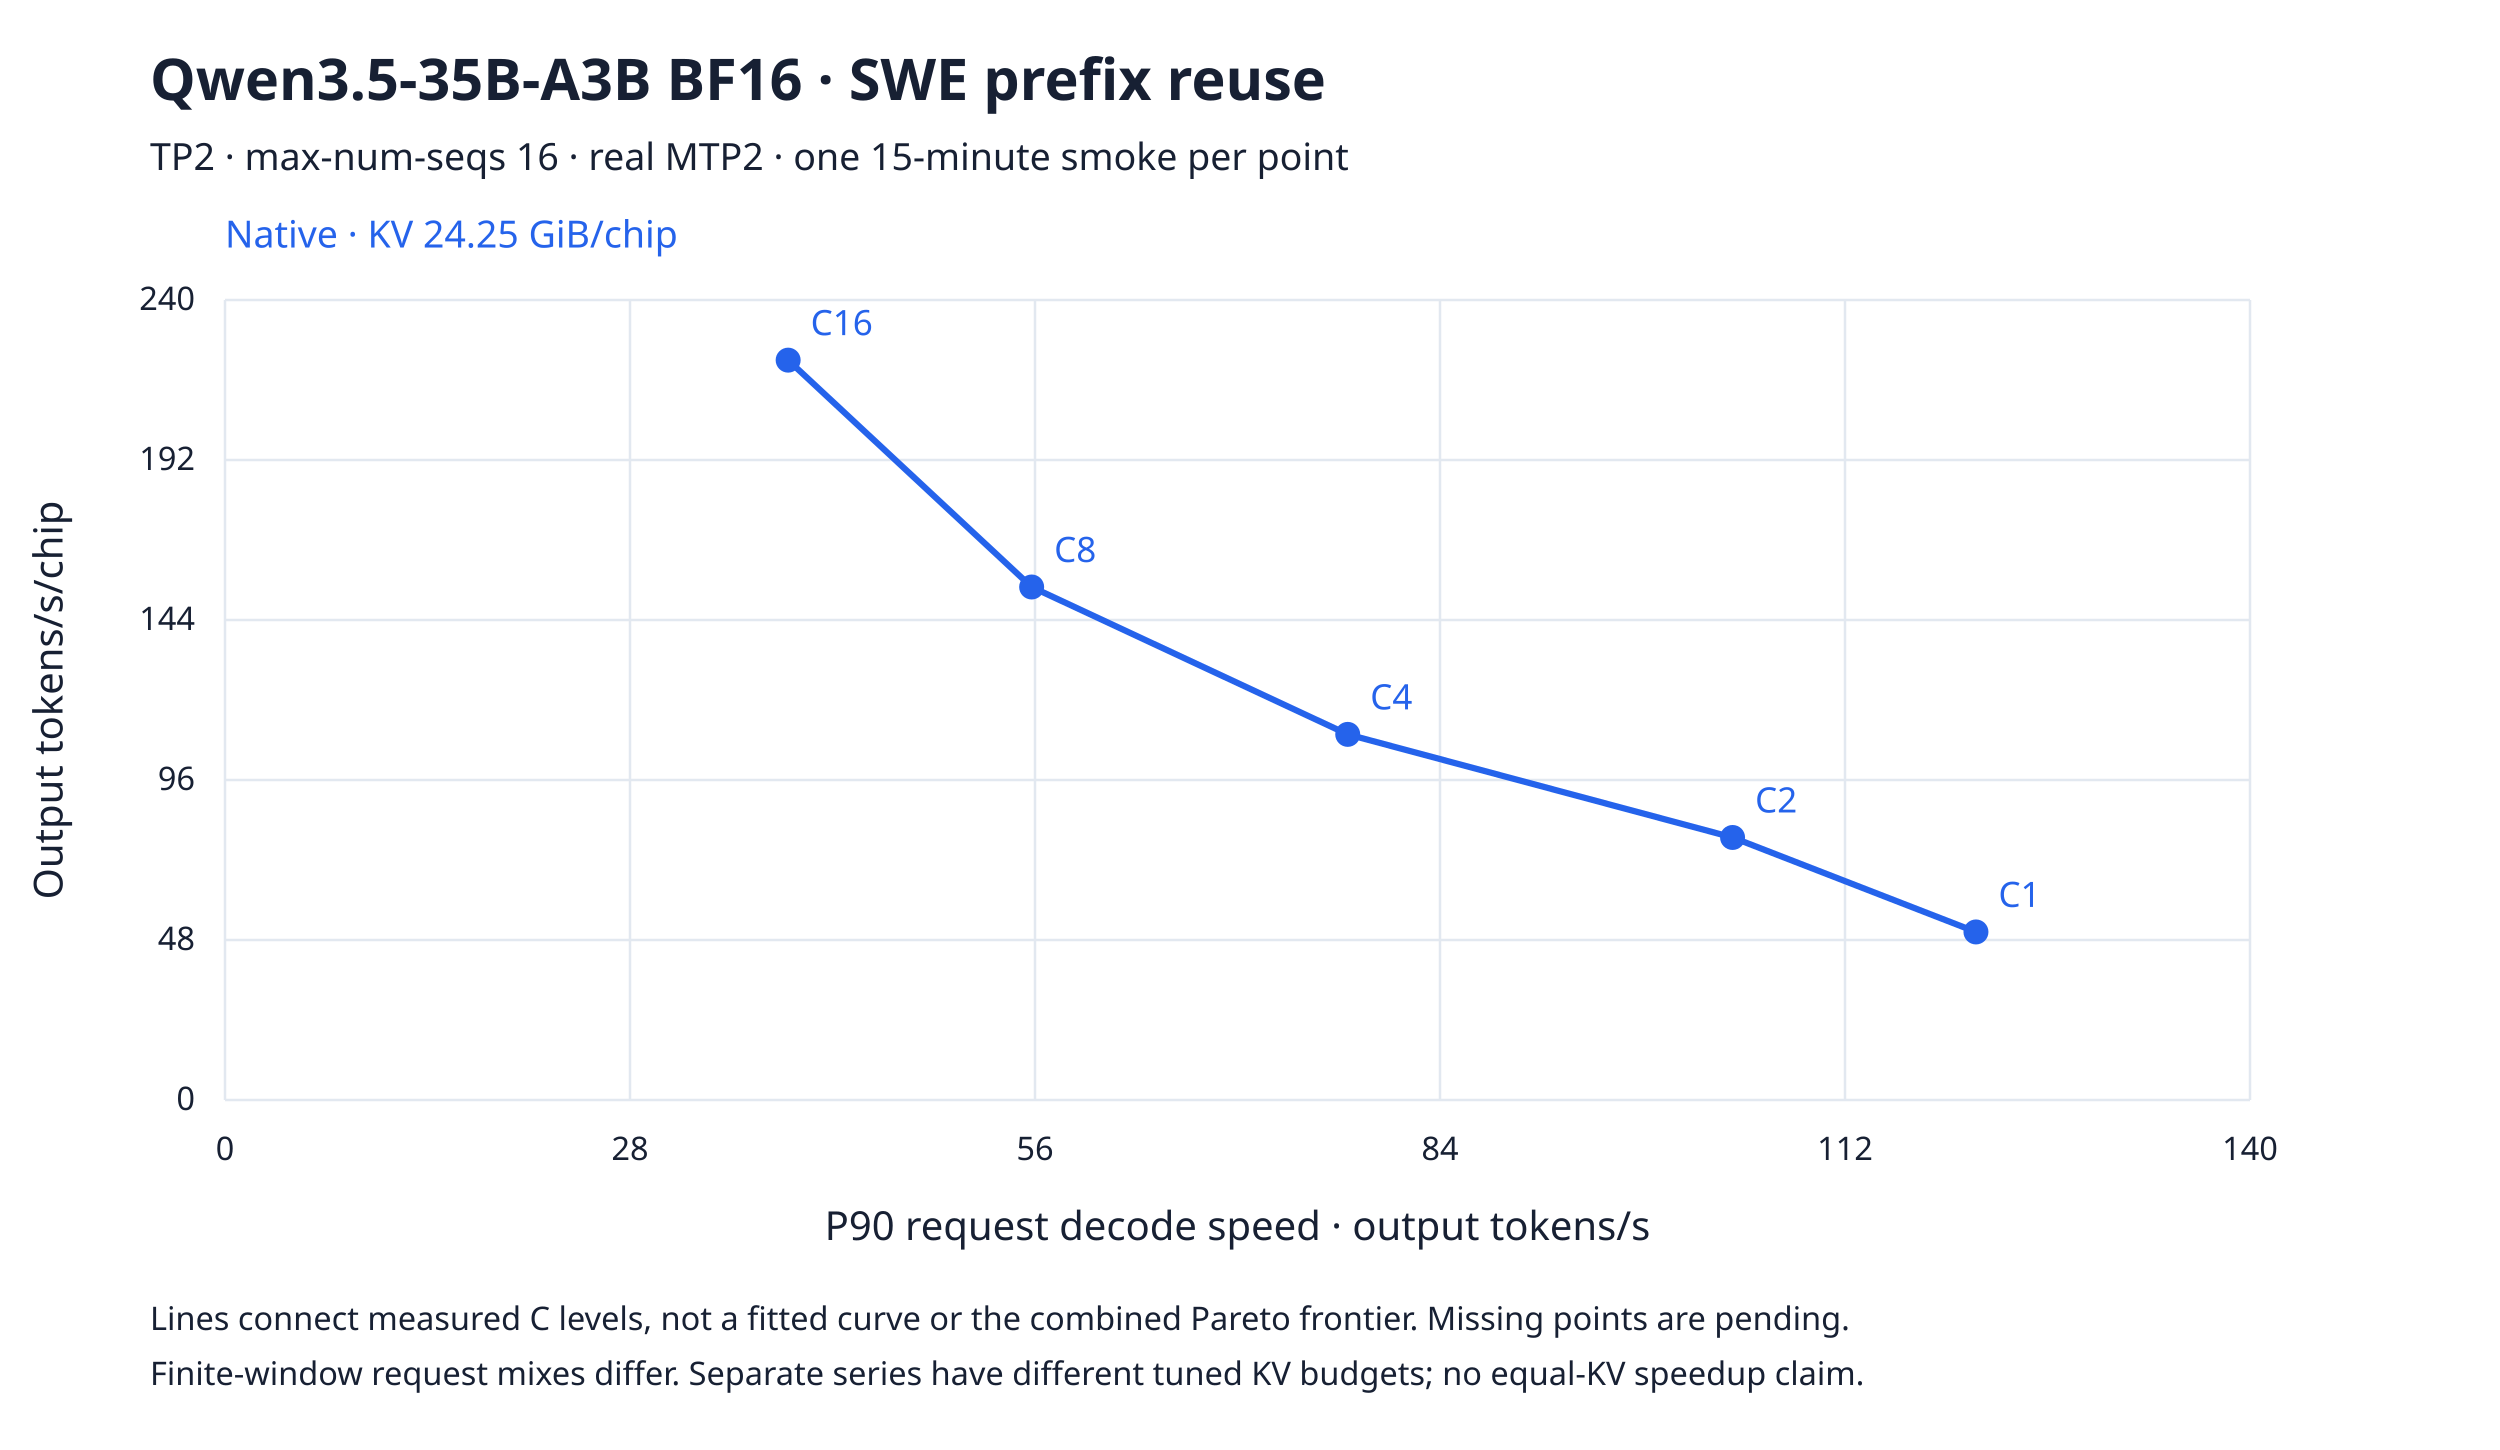
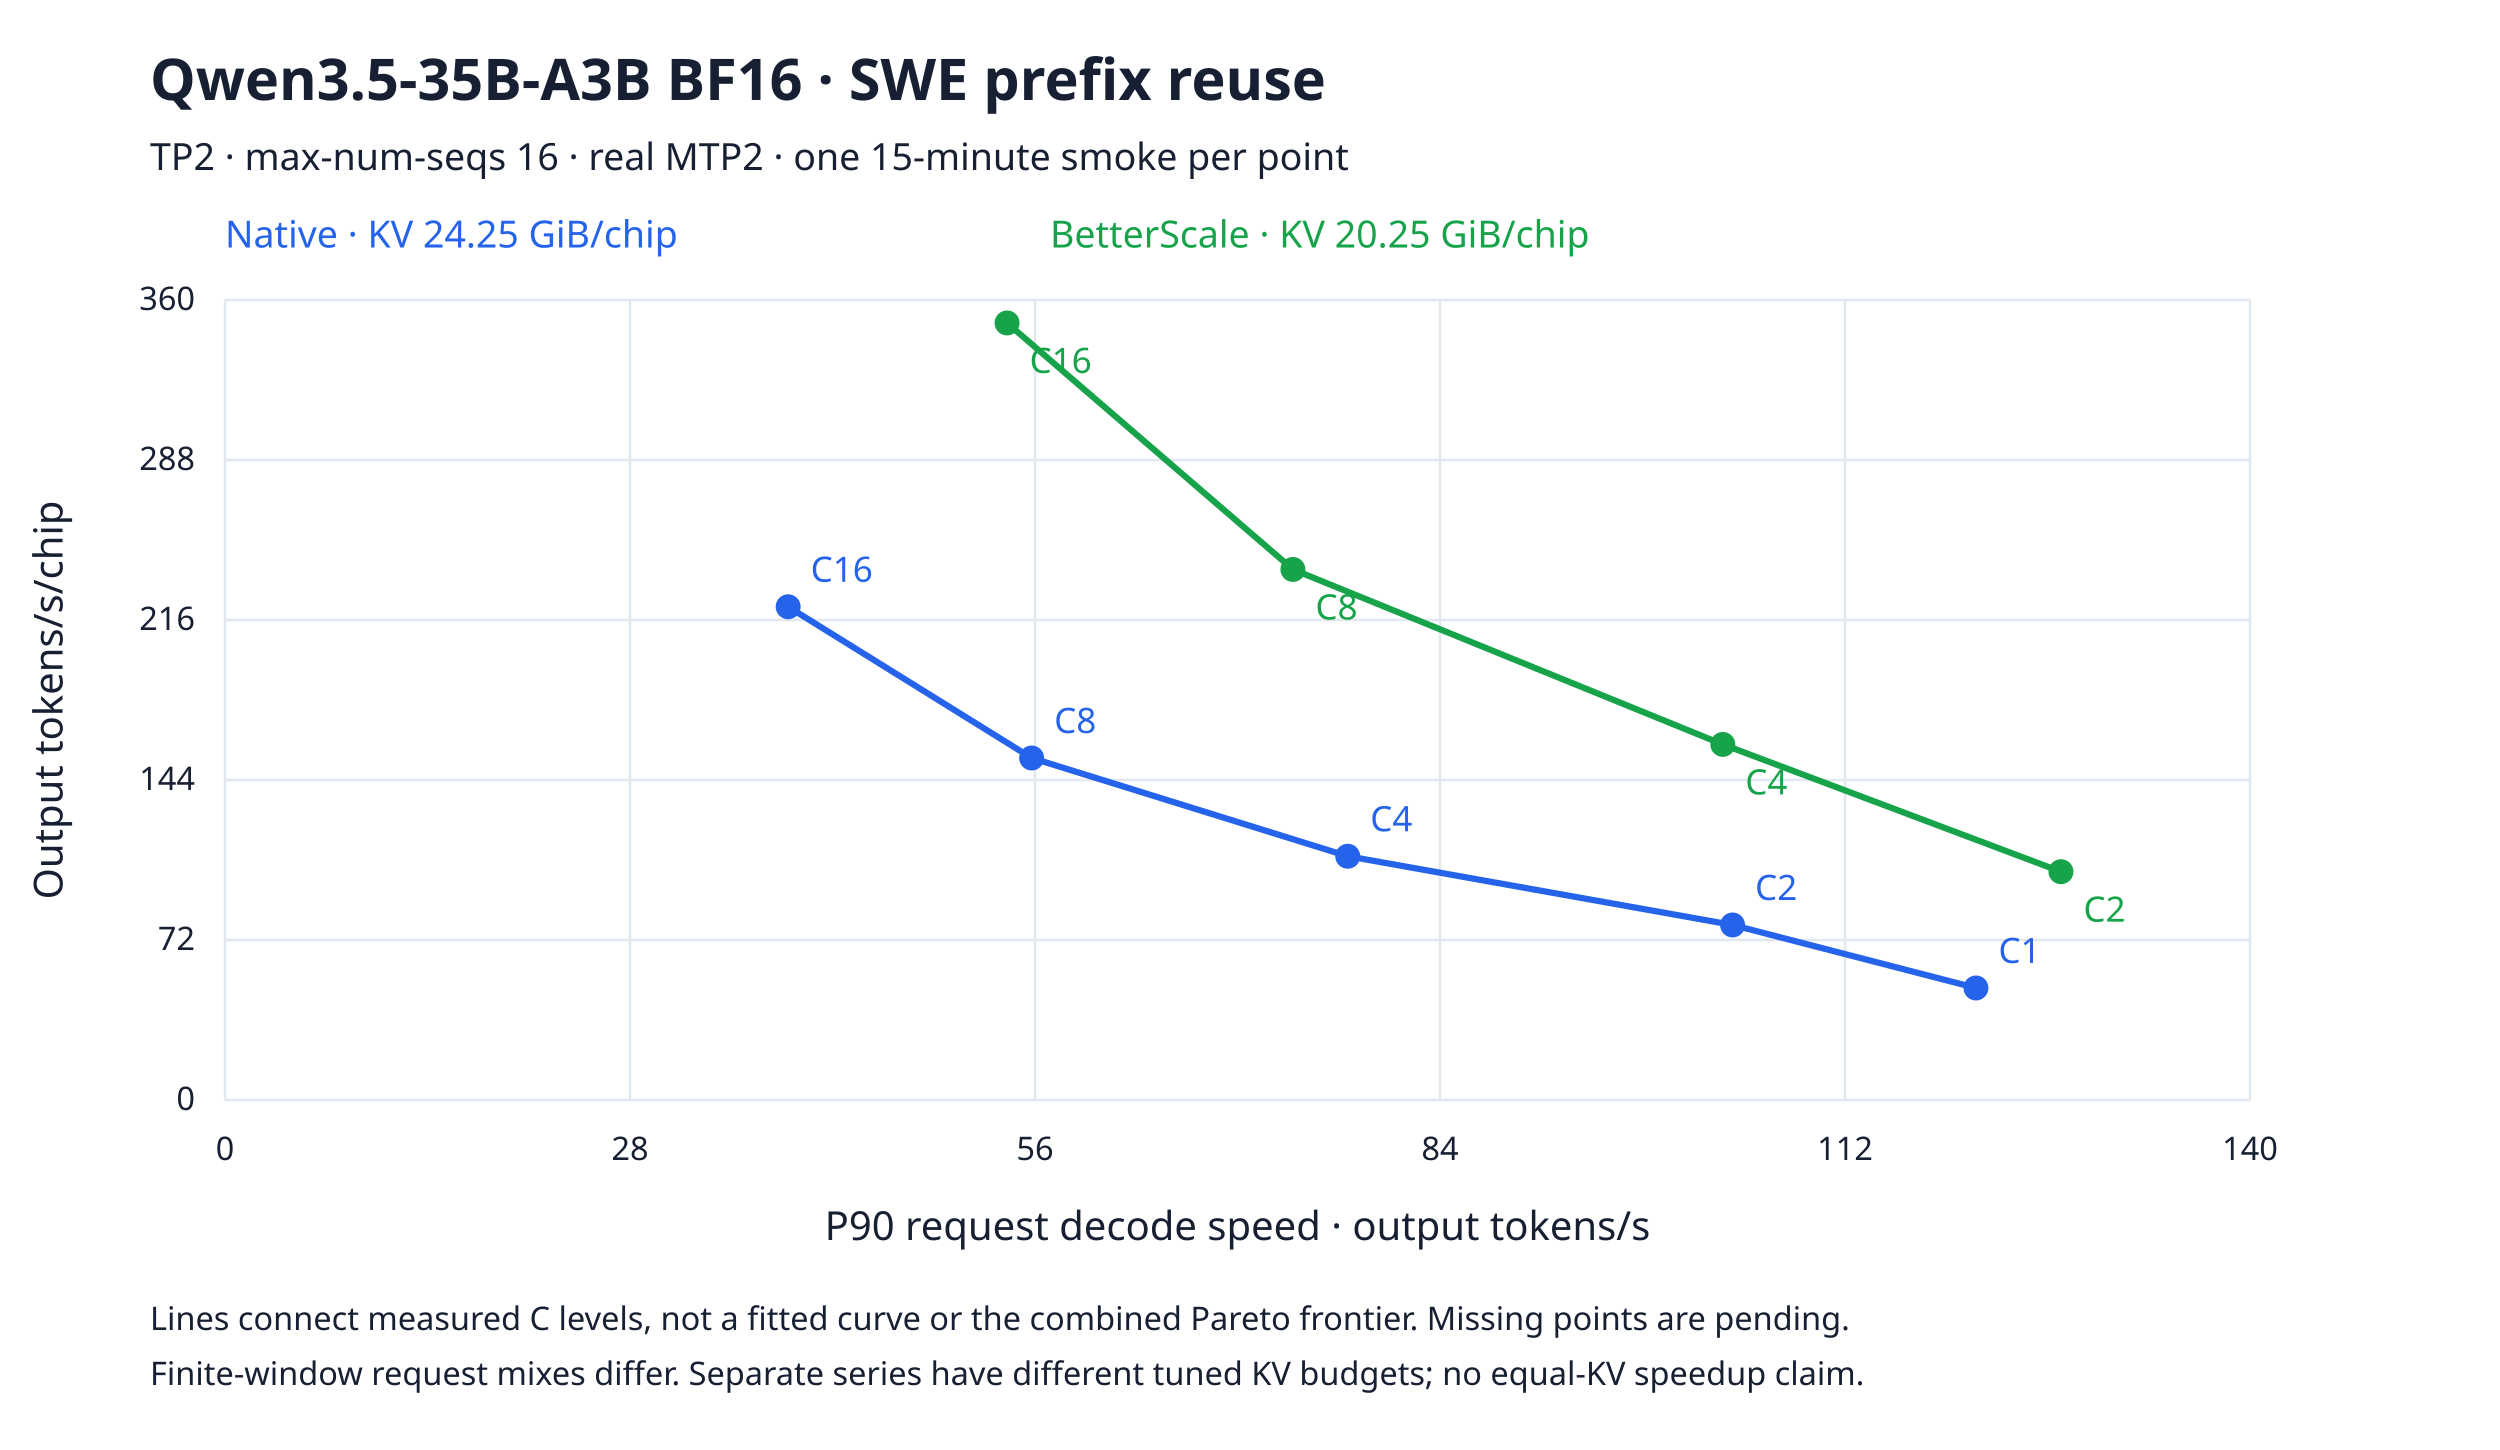
<svg xmlns="http://www.w3.org/2000/svg" viewBox="0 0 1000 580" role="img" aria-labelledby="title desc">
  <rect width="1000" height="580" fill="#fff" />
  <g font-family="system-ui,sans-serif" fill="#172033">
    <text x="60" y="40" font-size="23" font-weight="700">Qwen3.5-35B-A3B BF16 · SWE prefix reuse</text>
    <text x="60" y="68" font-size="15">TP2 · max-num-seqs 16 · real MTP2 · one 15-minute smoke per point</text>
    <path d="M90.00 120V440 M90 440.00H900" stroke="#e2e8f0" fill="none" />
    <text x="90.00" y="464" text-anchor="middle" font-size="13">0</text>
    <text x="78" y="444.00" text-anchor="end" font-size="13">0</text>
    <path d="M252.00 120V440 M90 376.00H900" stroke="#e2e8f0" fill="none" />
    <text x="252.00" y="464" text-anchor="middle" font-size="13">28</text>
-     <text x="78" y="380.00" text-anchor="end" font-size="13">48</text>
+     <text x="78" y="380.00" text-anchor="end" font-size="13">72</text>
    <path d="M414.00 120V440 M90 312.00H900" stroke="#e2e8f0" fill="none" />
    <text x="414.00" y="464" text-anchor="middle" font-size="13">56</text>
-     <text x="78" y="316.00" text-anchor="end" font-size="13">96</text>
+     <text x="78" y="316.00" text-anchor="end" font-size="13">144</text>
    <path d="M576.00 120V440 M90 248.00H900" stroke="#e2e8f0" fill="none" />
    <text x="576.00" y="464" text-anchor="middle" font-size="13">84</text>
-     <text x="78" y="252.00" text-anchor="end" font-size="13">144</text>
+     <text x="78" y="252.00" text-anchor="end" font-size="13">216</text>
    <path d="M738.00 120V440 M90 184.00H900" stroke="#e2e8f0" fill="none" />
    <text x="738.00" y="464" text-anchor="middle" font-size="13">112</text>
-     <text x="78" y="188.00" text-anchor="end" font-size="13">192</text>
+     <text x="78" y="188.00" text-anchor="end" font-size="13">288</text>
    <path d="M900.00 120V440 M90 120.00H900" stroke="#e2e8f0" fill="none" />
    <text x="900.00" y="464" text-anchor="middle" font-size="13">140</text>
-     <text x="78" y="124.00" text-anchor="end" font-size="13">240</text>
-     <polyline points="790.38,372.78 693.03,334.99 539.09,293.75 412.66,234.80 315.26,144.06" fill="none" stroke="#2563eb" stroke-width="2.5" />
-     <circle data-point="qwen35-sweprefix-capacity16-native-tp2-c1-20260924" cx="790.38" cy="372.78" r="5" fill="#2563eb" />
-     <text x="799.38" y="362.78" fill="#2563eb" font-size="14">C1</text>
-     <circle data-point="qwen35-sweprefix-capacity16-native-tp2-c2-20260924" cx="693.03" cy="334.99" r="5" fill="#2563eb" />
-     <text x="702.03" y="324.99" fill="#2563eb" font-size="14">C2</text>
-     <circle data-point="qwen35-sweprefix-capacity16-native-tp2-c4-20260924" cx="539.09" cy="293.75" r="5" fill="#2563eb" />
-     <text x="548.09" y="283.75" fill="#2563eb" font-size="14">C4</text>
-     <circle data-point="qwen35-sweprefix-capacity16-native-tp2-c8-20260924" cx="412.66" cy="234.80" r="5" fill="#2563eb" />
-     <text x="421.66" y="224.80" fill="#2563eb" font-size="14">C8</text>
-     <circle data-point="qwen35-sweprefix-capacity16-native-tp2-c16-20260924" cx="315.26" cy="144.06" r="5" fill="#2563eb" />
-     <text x="324.26" y="134.06" fill="#2563eb" font-size="14">C16</text>
+     <text x="78" y="124.00" text-anchor="end" font-size="13">360</text>
+     <polyline points="790.38,395.19 693.03,369.99 539.09,342.50 412.66,303.20 315.26,242.71" fill="none" stroke="#2563eb" stroke-width="2.5" />
+     <circle data-point="qwen35-sweprefix-capacity16-native-tp2-c1-20260924" cx="790.38" cy="395.19" r="5" fill="#2563eb" />
+     <text x="799.38" y="385.19" fill="#2563eb" font-size="14">C1</text>
+     <circle data-point="qwen35-sweprefix-capacity16-native-tp2-c2-20260924" cx="693.03" cy="369.99" r="5" fill="#2563eb" />
+     <text x="702.03" y="359.99" fill="#2563eb" font-size="14">C2</text>
+     <circle data-point="qwen35-sweprefix-capacity16-native-tp2-c4-20260924" cx="539.09" cy="342.50" r="5" fill="#2563eb" />
+     <text x="548.09" y="332.50" fill="#2563eb" font-size="14">C4</text>
+     <circle data-point="qwen35-sweprefix-capacity16-native-tp2-c8-20260924" cx="412.66" cy="303.20" r="5" fill="#2563eb" />
+     <text x="421.66" y="293.20" fill="#2563eb" font-size="14">C8</text>
+     <circle data-point="qwen35-sweprefix-capacity16-native-tp2-c16-20260924" cx="315.26" cy="242.71" r="5" fill="#2563eb" />
+     <text x="324.26" y="232.71" fill="#2563eb" font-size="14">C16</text>
    <text x="90" y="99" fill="#2563eb" font-size="15">Native · KV 24.25 GiB/chip</text>
+     <polyline points="824.38,348.68 689.12,297.77 517.17,227.78 402.83,129.18" fill="none" stroke="#16a34a" stroke-width="2.5" />
+     <circle data-point="qwen35-sweprefix-capacity16-full-tp2-c2-20260924" cx="824.38" cy="348.68" r="5" fill="#16a34a" />
+     <text x="833.38" y="368.68" fill="#16a34a" font-size="14">C2</text>
+     <circle data-point="qwen35-sweprefix-capacity16-full-tp2-c4-20260924" cx="689.12" cy="297.77" r="5" fill="#16a34a" />
+     <text x="698.12" y="317.77" fill="#16a34a" font-size="14">C4</text>
+     <circle data-point="qwen35-sweprefix-capacity16-full-tp2-c8-20260924" cx="517.17" cy="227.78" r="5" fill="#16a34a" />
+     <text x="526.17" y="247.78" fill="#16a34a" font-size="14">C8</text>
+     <circle data-point="qwen35-sweprefix-capacity16-full-tp2-c16-20260924" cx="402.83" cy="129.18" r="5" fill="#16a34a" />
+     <text x="411.83" y="149.18" fill="#16a34a" font-size="14">C16</text>
+     <text x="420" y="99" fill="#16a34a" font-size="15">BetterScale · KV 20.25 GiB/chip</text>
    <text x="495" y="496" text-anchor="middle" font-size="16">P90 request decode speed · output tokens/s</text>
    <text transform="translate(25 280) rotate(-90)" text-anchor="middle" font-size="16">Output tokens/s/chip</text>
    <text x="60" y="532" font-size="13">Lines connect measured C levels, not a fitted curve or the combined Pareto frontier. Missing points are pending.</text>
    <text x="60" y="554" font-size="13">Finite-window request mixes differ. Separate series have different tuned KV budgets; no equal-KV speedup claim.</text>
  </g>
</svg>
